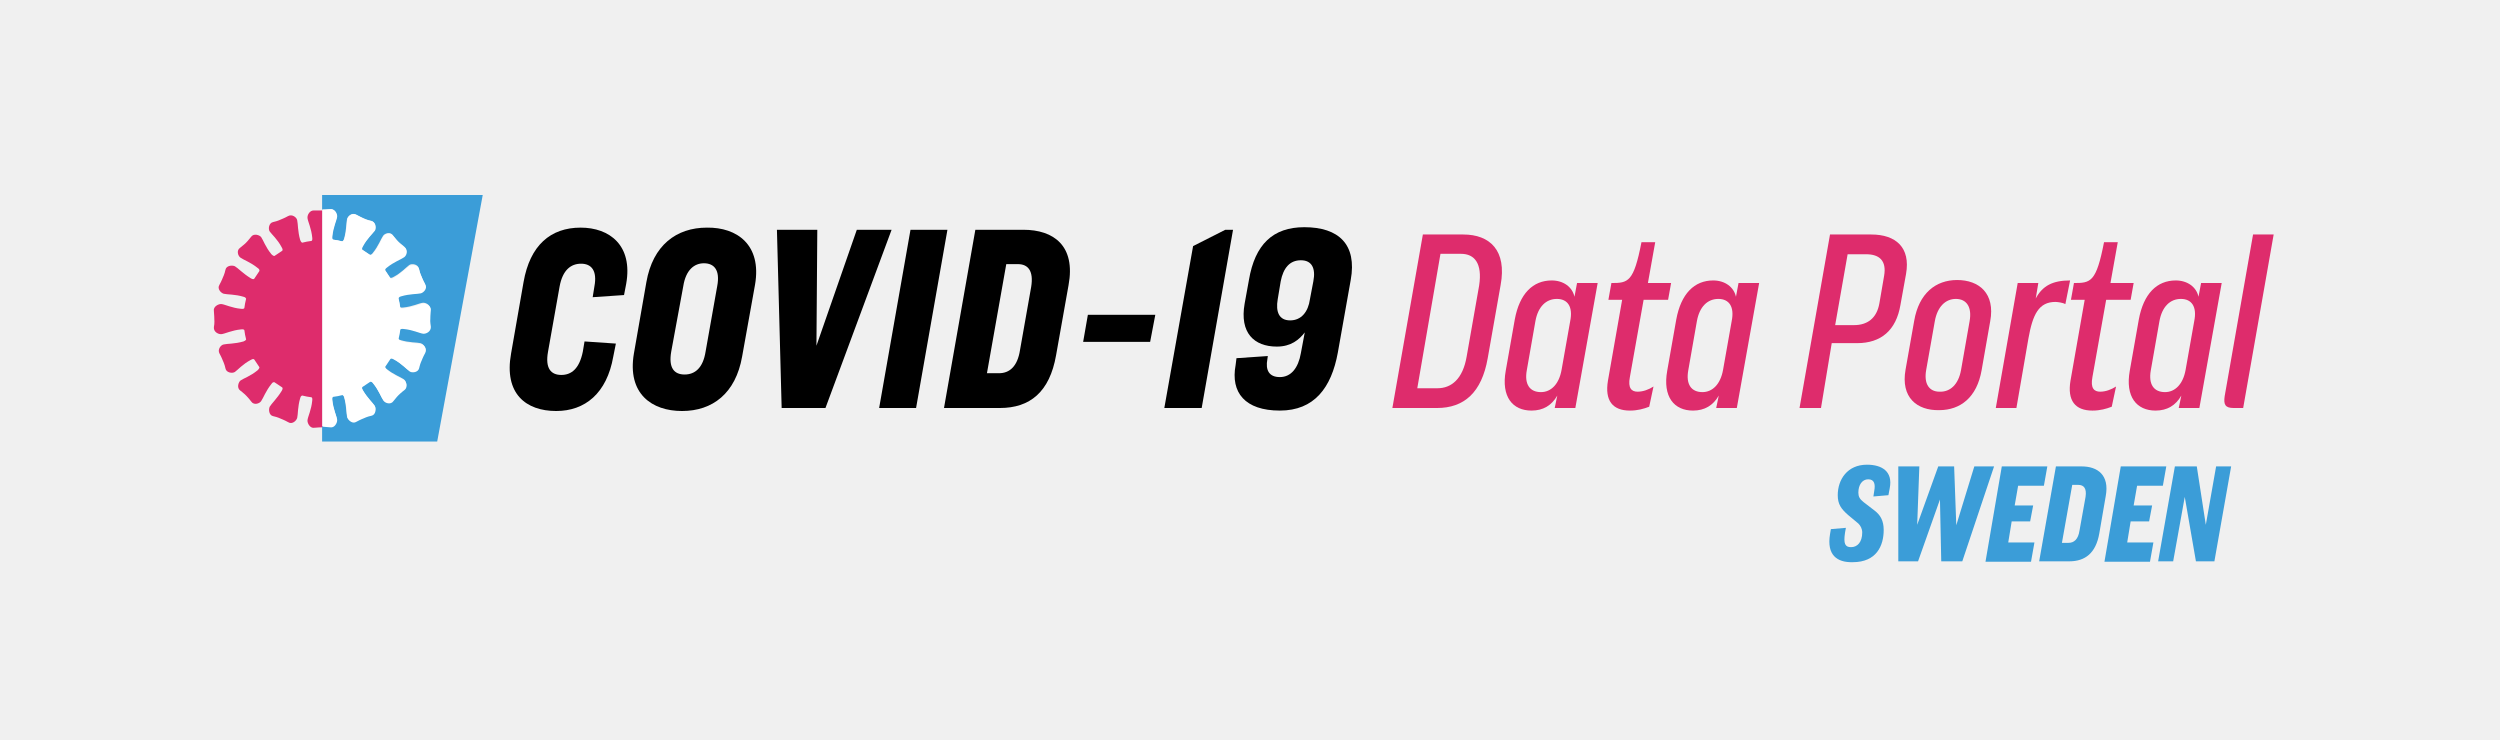
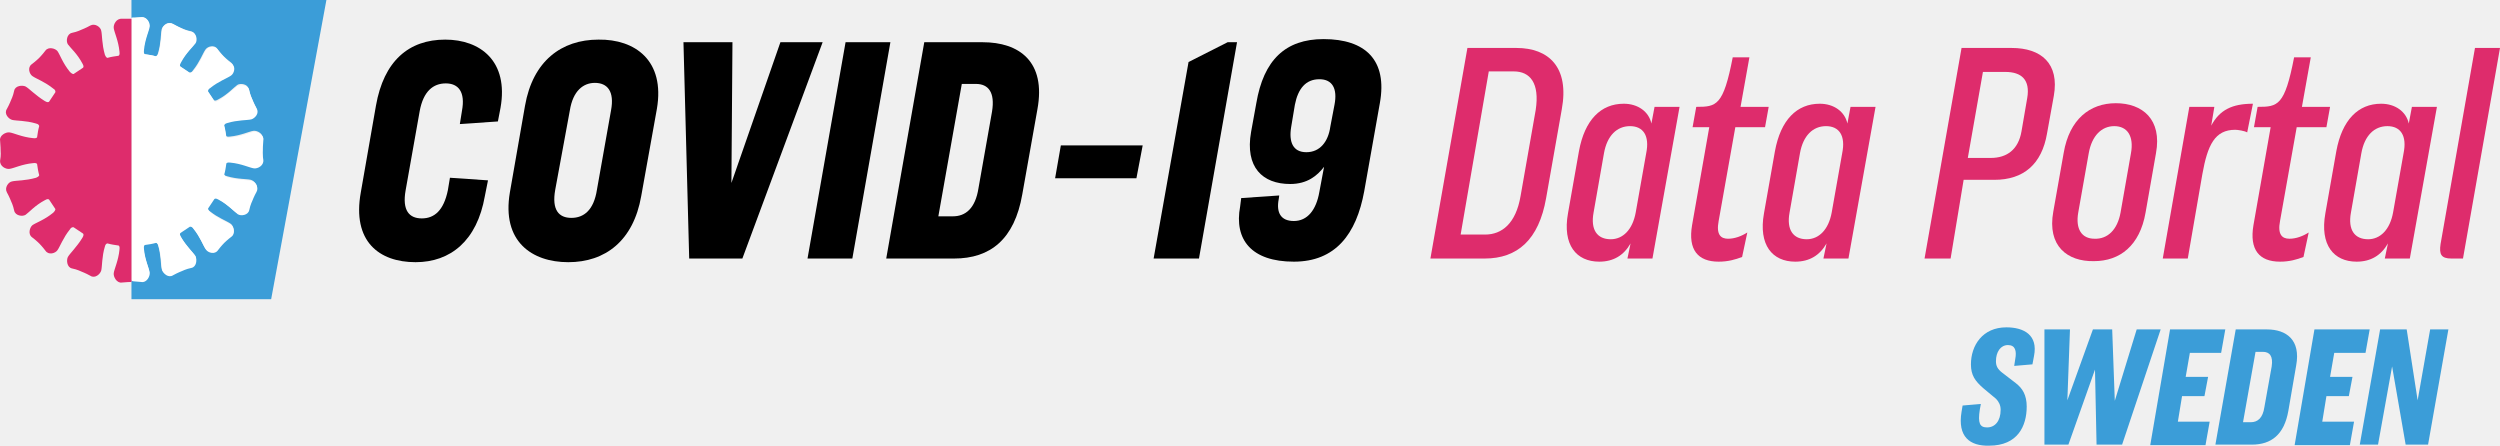
- <svg xmlns="http://www.w3.org/2000/svg" version="1.1" id="Layer_1" x="0px" y="0px" viewBox="0 0 582.1 172.1" enable-background="new 0 0 582.1 172.1" xml:space="preserve">
-   <g>
-     <g>
-       <path fill="#3B9DD8" d="M75,45.5v3.3c0.2,0,0.9,0,1.8-0.1c1-0.2,1.7,1.1,1.6,1.8c-0.1,0.8-0.9,2.4-1.1,4.5    c-0.1,0.6,0.1,0.8,0.2,0.8c0.7,0.1,1.4,0.2,2.1,0.4c0.1,0,0.4-0.1,0.5-0.6c0.6-2,0.5-3.8,0.7-4.6c0.2-0.7,1.2-1.6,2.1-1    c0.9,0.5,1.7,0.8,1.7,0.8s0.8,0.4,1.8,0.6c1,0.2,1.1,1.6,0.8,2.2c-0.4,0.7-1.7,1.9-2.8,3.7c-0.3,0.5-0.2,0.7-0.1,0.8    c0.6,0.4,1.2,0.8,1.8,1.2c0.1,0,0.4,0.1,0.7-0.4c1.3-1.6,1.9-3.3,2.4-4c0.4-0.6,1.7-1,2.3-0.1c0.6,0.8,1.2,1.4,1.2,1.4    s0.6,0.6,1.4,1.2c0.8,0.6,0.4,1.9-0.1,2.3c-0.7,0.5-2.3,1-4,2.4c-0.4,0.4-0.4,0.6-0.4,0.7c0.4,0.6,0.8,1.2,1.2,1.8    c0.1,0.1,0.3,0.2,0.8-0.1c1.9-1,3-2.3,3.7-2.8c0.6-0.4,2-0.2,2.2,0.8c0.2,1,0.6,1.8,0.6,1.8s0.3,0.8,0.8,1.7c0.5,0.9-0.3,2-1,2.1    c-0.8,0.2-2.5,0.1-4.6,0.7c-0.5,0.2-0.6,0.4-0.6,0.5c0.2,0.7,0.3,1.4,0.4,2.1c0,0.1,0.2,0.3,0.8,0.2c2.1-0.2,3.7-1,4.5-1.1    c0.7-0.1,1.9,0.5,1.8,1.6c-0.2,1-0.1,1.9-0.1,1.9s0,0.9,0.1,1.9c0.2,1-1.1,1.7-1.8,1.6c-0.8-0.1-2.4-0.9-4.5-1.1    c-0.6-0.1-0.8,0.1-0.8,0.2c-0.1,0.7-0.2,1.4-0.4,2.1c0,0.1,0.1,0.4,0.6,0.5c2,0.6,3.8,0.5,4.6,0.7c0.7,0.2,1.6,1.2,1,2.1    c-0.5,0.9-0.8,1.7-0.8,1.7s-0.4,0.8-0.6,1.8s-1.6,1.1-2.2,0.8c-0.7-0.4-1.9-1.7-3.7-2.8c-0.5-0.3-0.7-0.2-0.8-0.1    c-0.4,0.6-0.8,1.2-1.2,1.8c0,0.1-0.1,0.4,0.4,0.7c1.6,1.3,3.3,1.9,4,2.4c0.6,0.4,1,1.7,0.1,2.3c-0.8,0.6-1.4,1.2-1.4,1.2    s-0.6,0.6-1.2,1.4c-0.6,0.8-1.9,0.4-2.3-0.1c-0.5-0.7-1-2.3-2.4-4c-0.4-0.4-0.6-0.4-0.7-0.4c-0.6,0.4-1.2,0.8-1.8,1.2    c-0.1,0.1-0.2,0.3,0.1,0.8c1,1.9,2.3,3,2.8,3.7c0.4,0.6,0.2,2-0.8,2.2c-1,0.2-1.8,0.6-1.8,0.6s-0.8,0.3-1.7,0.8    c-0.9,0.5-2-0.3-2.1-1c-0.2-0.8-0.1-2.5-0.7-4.6c-0.2-0.5-0.4-0.6-0.5-0.6c-0.7,0.2-1.4,0.3-2.1,0.4c-0.1,0-0.3,0.2-0.2,0.8    c0.2,2.1,1,3.7,1.1,4.5c0.1,0.7-0.5,1.9-1.6,1.8c-0.9-0.1-1.7-0.1-1.8-0.1v3.6h26.8l10.6-57.4H75z" />
-       <path fill="#FFFFFF" d="M76.9,99.5c1,0.2,1.7-1.1,1.6-1.8c-0.1-0.8-0.9-2.4-1.1-4.5c-0.1-0.6,0.1-0.8,0.2-0.8    c0.7-0.1,1.4-0.2,2.1-0.4c0.1,0,0.4,0.1,0.5,0.6c0.6,2,0.5,3.8,0.7,4.6c0.2,0.7,1.2,1.6,2.1,1c0.9-0.5,1.7-0.8,1.7-0.8    s0.8-0.4,1.8-0.6c1-0.2,1.1-1.6,0.8-2.2c-0.4-0.7-1.7-1.9-2.8-3.7c-0.3-0.5-0.2-0.7-0.1-0.8c0.6-0.4,1.2-0.8,1.8-1.2    c0.1,0,0.4-0.1,0.7,0.4c1.3,1.6,1.9,3.3,2.4,4c0.4,0.6,1.7,1,2.3,0.1c0.6-0.8,1.2-1.4,1.2-1.4s0.6-0.6,1.4-1.2    c0.8-0.6,0.4-1.9-0.1-2.3c-0.7-0.5-2.3-1-4-2.4c-0.4-0.4-0.4-0.6-0.4-0.7c0.4-0.6,0.8-1.2,1.2-1.8c0.1-0.1,0.3-0.2,0.8,0.1    c1.9,1,3,2.3,3.7,2.8c0.6,0.4,2,0.2,2.2-0.8s0.6-1.8,0.6-1.8s0.3-0.8,0.8-1.7c0.5-0.9-0.3-2-1-2.1c-0.8-0.2-2.5-0.1-4.6-0.7    c-0.5-0.2-0.6-0.4-0.6-0.5c0.2-0.7,0.3-1.4,0.4-2.1c0-0.1,0.2-0.3,0.8-0.2c2.1,0.2,3.7,1,4.5,1.1c0.7,0.1,1.9-0.5,1.8-1.6    c-0.2-1-0.1-1.9-0.1-1.9s0-0.9,0.1-1.9c0.2-1-1.1-1.7-1.8-1.6c-0.8,0.1-2.4,0.9-4.5,1.1c-0.6,0.1-0.8-0.1-0.8-0.2    c-0.1-0.7-0.2-1.4-0.4-2.1c0-0.1,0.1-0.4,0.6-0.5c2-0.6,3.8-0.5,4.6-0.7c0.7-0.2,1.6-1.2,1-2.1c-0.5-0.9-0.8-1.7-0.8-1.7    s-0.4-0.8-0.6-1.8c-0.2-1-1.6-1.1-2.2-0.8c-0.7,0.4-1.9,1.7-3.7,2.8c-0.5,0.3-0.7,0.2-0.8,0.1c-0.4-0.6-0.8-1.2-1.2-1.8    c0-0.1-0.1-0.4,0.4-0.7c1.6-1.3,3.3-1.9,4-2.4c0.6-0.4,1-1.7,0.1-2.3c-0.8-0.6-1.4-1.2-1.4-1.2s-0.6-0.6-1.2-1.4    C91,54,89.7,54.4,89.3,55c-0.5,0.7-1,2.3-2.4,4c-0.4,0.4-0.6,0.4-0.7,0.4c-0.6-0.4-1.2-0.8-1.8-1.2c-0.1-0.1-0.2-0.3,0.1-0.8    c1-1.9,2.3-3,2.8-3.7c0.4-0.6,0.2-2-0.8-2.2c-1-0.2-1.8-0.6-1.8-0.6S83.9,50.5,83,50c-0.9-0.5-2,0.3-2.1,1    c-0.2,0.8-0.1,2.5-0.7,4.6c-0.2,0.5-0.4,0.6-0.5,0.6c-0.7-0.2-1.4-0.3-2.1-0.4c-0.1,0-0.3-0.2-0.2-0.8c0.2-2.1,1-3.7,1.1-4.5    c0.1-0.7-0.5-1.9-1.6-1.8c-0.9,0.1-1.7,0.1-1.8,0.1v50.5C75.2,99.4,76,99.4,76.9,99.5z" />
+ <svg xmlns="http://www.w3.org/2000/svg" version="1.1" id="Layer_1" x="0px" y="0px" viewBox="0 0 479.621 85.504" enable-background="new 0 0 582.1 172.1" xml:space="preserve" width="479.621" height="85.504">
+   <defs id="defs73" />
+   <g id="g68" transform="translate(-49.77933,-45.4)">
+     <g id="g6">
+       <path d="m 75,45.5 v 3.3 c 0.2,0 0.9,0 1.8,-0.1 1,-0.2 1.7,1.1 1.6,1.8 -0.1,0.8 -0.9,2.4 -1.1,4.5 -0.1,0.6 0.1,0.8 0.2,0.8 0.7,0.1 1.4,0.2 2.1,0.4 0.1,0 0.4,-0.1 0.5,-0.6 0.6,-2 0.5,-3.8 0.7,-4.6 0.2,-0.7 1.2,-1.6 2.1,-1 0.9,0.5 1.7,0.8 1.7,0.8 0,0 0.8,0.4 1.8,0.6 1,0.2 1.1,1.6 0.8,2.2 -0.4,0.7 -1.7,1.9 -2.8,3.7 -0.3,0.5 -0.2,0.7 -0.1,0.8 0.6,0.4 1.2,0.8 1.8,1.2 0.1,0 0.4,0.1 0.7,-0.4 1.3,-1.6 1.9,-3.3 2.4,-4 0.4,-0.6 1.7,-1 2.3,-0.1 0.6,0.8 1.2,1.4 1.2,1.4 0,0 0.6,0.6 1.4,1.2 0.8,0.6 0.4,1.9 -0.1,2.3 -0.7,0.5 -2.3,1 -4,2.4 -0.4,0.4 -0.4,0.6 -0.4,0.7 0.4,0.6 0.8,1.2 1.2,1.8 0.1,0.1 0.3,0.2 0.8,-0.1 1.9,-1 3,-2.3 3.7,-2.8 0.6,-0.4 2,-0.2 2.2,0.8 0.2,1 0.6,1.8 0.6,1.8 0,0 0.3,0.8 0.8,1.7 0.5,0.9 -0.3,2 -1,2.1 -0.8,0.2 -2.5,0.1 -4.6,0.7 -0.5,0.2 -0.6,0.4 -0.6,0.5 0.2,0.7 0.3,1.4 0.4,2.1 0,0.1 0.2,0.3 0.8,0.2 2.1,-0.2 3.7,-1 4.5,-1.1 0.7,-0.1 1.9,0.5 1.8,1.6 -0.2,1 -0.1,1.9 -0.1,1.9 0,0 0,0.9 0.1,1.9 0.2,1 -1.1,1.7 -1.8,1.6 -0.8,-0.1 -2.4,-0.9 -4.5,-1.1 -0.6,-0.1 -0.8,0.1 -0.8,0.2 -0.1,0.7 -0.2,1.4 -0.4,2.1 0,0.1 0.1,0.4 0.6,0.5 2,0.6 3.8,0.5 4.6,0.7 0.7,0.2 1.6,1.2 1,2.1 -0.5,0.9 -0.8,1.7 -0.8,1.7 0,0 -0.4,0.8 -0.6,1.8 -0.2,1 -1.6,1.1 -2.2,0.8 -0.7,-0.4 -1.9,-1.7 -3.7,-2.8 -0.5,-0.3 -0.7,-0.2 -0.8,-0.1 -0.4,0.6 -0.8,1.2 -1.2,1.8 0,0.1 -0.1,0.4 0.4,0.7 1.6,1.3 3.3,1.9 4,2.4 0.6,0.4 1,1.7 0.1,2.3 -0.8,0.6 -1.4,1.2 -1.4,1.2 0,0 -0.6,0.6 -1.2,1.4 -0.6,0.8 -1.9,0.4 -2.3,-0.1 -0.5,-0.7 -1,-2.3 -2.4,-4 -0.4,-0.4 -0.6,-0.4 -0.7,-0.4 -0.6,0.4 -1.2,0.8 -1.8,1.2 -0.1,0.1 -0.2,0.3 0.1,0.8 1,1.9 2.3,3 2.8,3.7 0.4,0.6 0.2,2 -0.8,2.2 -1,0.2 -1.8,0.6 -1.8,0.6 0,0 -0.8,0.3 -1.7,0.8 -0.9,0.5 -2,-0.3 -2.1,-1 -0.2,-0.8 -0.1,-2.5 -0.7,-4.6 -0.2,-0.5 -0.4,-0.6 -0.5,-0.6 -0.7,0.2 -1.4,0.3 -2.1,0.4 -0.1,0 -0.3,0.2 -0.2,0.8 0.2,2.1 1,3.7 1.1,4.5 0.1,0.7 -0.5,1.9 -1.6,1.8 -0.9,-0.1 -1.7,-0.1 -1.8,-0.1 v 3.6 h 26.8 L 112.4,45.4 H 75 Z" id="path2" style="fill:#3b9dd8" />
+       <path d="m 76.9,99.5 c 1,0.2 1.7,-1.1 1.6,-1.8 -0.1,-0.8 -0.9,-2.4 -1.1,-4.5 -0.1,-0.6 0.1,-0.8 0.2,-0.8 0.7,-0.1 1.4,-0.2 2.1,-0.4 0.1,0 0.4,0.1 0.5,0.6 0.6,2 0.5,3.8 0.7,4.6 0.2,0.7 1.2,1.6 2.1,1 0.9,-0.5 1.7,-0.8 1.7,-0.8 0,0 0.8,-0.4 1.8,-0.6 1,-0.2 1.1,-1.6 0.8,-2.2 -0.4,-0.7 -1.7,-1.9 -2.8,-3.7 -0.3,-0.5 -0.2,-0.7 -0.1,-0.8 0.6,-0.4 1.2,-0.8 1.8,-1.2 0.1,0 0.4,-0.1 0.7,0.4 1.3,1.6 1.9,3.3 2.4,4 0.4,0.6 1.7,1 2.3,0.1 0.6,-0.8 1.2,-1.4 1.2,-1.4 0,0 0.6,-0.6 1.4,-1.2 0.8,-0.6 0.4,-1.9 -0.1,-2.3 -0.7,-0.5 -2.3,-1 -4,-2.4 -0.4,-0.4 -0.4,-0.6 -0.4,-0.7 0.4,-0.6 0.8,-1.2 1.2,-1.8 0.1,-0.1 0.3,-0.2 0.8,0.1 1.9,1 3,2.3 3.7,2.8 0.6,0.4 2,0.2 2.2,-0.8 0.2,-1 0.6,-1.8 0.6,-1.8 0,0 0.3,-0.8 0.8,-1.7 0.5,-0.9 -0.3,-2 -1,-2.1 -0.8,-0.2 -2.5,-0.1 -4.6,-0.7 -0.5,-0.2 -0.6,-0.4 -0.6,-0.5 0.2,-0.7 0.3,-1.4 0.4,-2.1 0,-0.1 0.2,-0.3 0.8,-0.2 2.1,0.2 3.7,1 4.5,1.1 0.7,0.1 1.9,-0.5 1.8,-1.6 -0.2,-1 -0.1,-1.9 -0.1,-1.9 0,0 0,-0.9 0.1,-1.9 0.2,-1 -1.1,-1.7 -1.8,-1.6 -0.8,0.1 -2.4,0.9 -4.5,1.1 -0.6,0.1 -0.8,-0.1 -0.8,-0.2 -0.1,-0.7 -0.2,-1.4 -0.4,-2.1 0,-0.1 0.1,-0.4 0.6,-0.5 2,-0.6 3.8,-0.5 4.6,-0.7 0.7,-0.2 1.6,-1.2 1,-2.1 -0.5,-0.9 -0.8,-1.7 -0.8,-1.7 0,0 -0.4,-0.8 -0.6,-1.8 -0.2,-1 -1.6,-1.1 -2.2,-0.8 -0.7,0.4 -1.9,1.7 -3.7,2.8 -0.5,0.3 -0.7,0.2 -0.8,0.1 -0.4,-0.6 -0.8,-1.2 -1.2,-1.8 0,-0.1 -0.1,-0.4 0.4,-0.7 1.6,-1.3 3.3,-1.9 4,-2.4 0.6,-0.4 1,-1.7 0.1,-2.3 -0.8,-0.6 -1.4,-1.2 -1.4,-1.2 0,0 -0.6,-0.6 -1.2,-1.4 -0.6,-1 -1.9,-0.6 -2.3,0 -0.5,0.7 -1,2.3 -2.4,4 -0.4,0.4 -0.6,0.4 -0.7,0.4 -0.6,-0.4 -1.2,-0.8 -1.8,-1.2 -0.1,-0.1 -0.2,-0.3 0.1,-0.8 1,-1.9 2.3,-3 2.8,-3.7 0.4,-0.6 0.2,-2 -0.8,-2.2 -1,-0.2 -1.8,-0.6 -1.8,-0.6 0,0 -0.8,-0.4 -1.7,-0.9 -0.9,-0.5 -2,0.3 -2.1,1 -0.2,0.8 -0.1,2.5 -0.7,4.6 -0.2,0.5 -0.4,0.6 -0.5,0.6 -0.7,-0.2 -1.4,-0.3 -2.1,-0.4 -0.1,0 -0.3,-0.2 -0.2,-0.8 0.2,-2.1 1,-3.7 1.1,-4.5 0.1,-0.7 -0.5,-1.9 -1.6,-1.8 -0.9,0.1 -1.7,0.1 -1.8,0.1 v 50.5 c 0.1,0.1 0.9,0.1 1.8,0.2 z" id="path4" style="fill:#ffffff" />
    </g>
-     <path fill="#DE2C6C" d="M73.2,99.6c-1,0.2-1.7-1.1-1.6-1.8c0.1-0.8,0.9-2.4,1.1-4.5c0.1-0.6-0.1-0.8-0.2-0.8   c-0.7-0.1-1.4-0.2-2.1-0.4c-0.1,0-0.4,0.1-0.5,0.6c-0.6,2-0.5,3.8-0.7,4.6c-0.2,0.7-1.2,1.6-2.1,1c-0.9-0.5-1.7-0.8-1.7-0.8   s-0.8-0.4-1.8-0.6c-1-0.2-1.1-1.6-0.8-2.2c0.4-0.7,1.7-1.9,2.8-3.7c0.3-0.5,0.2-0.7,0.1-0.8c-0.6-0.4-1.2-0.8-1.8-1.2   c-0.1,0-0.4-0.1-0.7,0.4c-1.3,1.6-1.9,3.3-2.4,4c-0.4,0.6-1.7,1-2.3,0.1c-0.6-0.8-1.2-1.4-1.2-1.4s-0.6-0.6-1.4-1.2   c-0.8-0.6-0.4-1.9,0.1-2.3c0.7-0.5,2.3-1,4-2.4c0.4-0.4,0.4-0.6,0.4-0.7c-0.4-0.6-0.8-1.2-1.2-1.8c-0.1-0.1-0.3-0.2-0.8,0.1   c-1.9,1-3,2.3-3.7,2.8c-0.6,0.4-2,0.2-2.2-0.8c-0.2-1-0.6-1.8-0.6-1.8s-0.3-0.8-0.8-1.7c-0.5-0.9,0.3-2,1-2.1   c0.8-0.2,2.5-0.1,4.6-0.7c0.5-0.2,0.6-0.4,0.6-0.5c-0.2-0.7-0.3-1.4-0.4-2.1c0-0.1-0.2-0.3-0.8-0.2c-2.1,0.2-3.7,1-4.5,1.1   c-0.7,0.1-1.9-0.5-1.8-1.6c0.2-1,0.1-1.9,0.1-1.9s0-0.9-0.1-1.9c-0.2-1,1.1-1.7,1.8-1.6c0.8,0.1,2.4,0.9,4.5,1.1   c0.6,0.1,0.8-0.1,0.8-0.2c0.1-0.7,0.2-1.4,0.4-2.1c0-0.1-0.1-0.4-0.6-0.5c-2-0.6-3.8-0.5-4.6-0.7c-0.7-0.2-1.6-1.2-1-2.1   c0.5-0.9,0.8-1.7,0.8-1.7s0.4-0.8,0.6-1.8c0.2-1,1.6-1.1,2.2-0.8c0.7,0.4,1.9,1.7,3.7,2.8c0.5,0.3,0.7,0.2,0.8,0.1   c0.4-0.6,0.8-1.2,1.2-1.8c0-0.1,0.1-0.4-0.4-0.7c-1.6-1.3-3.3-1.9-4-2.4c-0.6-0.4-1-1.7-0.1-2.3c0.8-0.6,1.4-1.2,1.4-1.2   s0.6-0.6,1.2-1.4c0.6-0.8,1.9-0.4,2.3,0.1c0.5,0.7,1,2.3,2.4,4c0.4,0.4,0.6,0.4,0.7,0.4c0.6-0.4,1.2-0.8,1.8-1.2   c0.1-0.1,0.2-0.3-0.1-0.8c-1-1.9-2.3-3-2.8-3.7c-0.4-0.6-0.2-2,0.8-2.2c1-0.2,1.8-0.6,1.8-0.6s0.8-0.3,1.7-0.8c0.9-0.5,2,0.3,2.1,1   c0.2,0.8,0.1,2.5,0.7,4.6c0.2,0.5,0.4,0.6,0.5,0.6c0.7-0.2,1.4-0.3,2.1-0.4c0.1,0,0.3-0.2,0.2-0.8c-0.2-2.1-1-3.7-1.1-4.5   c-0.1-0.7,0.5-1.9,1.6-1.8C74.1,49,74.9,49,75,49v50.5C74.9,99.5,74.1,99.5,73.2,99.6z" />
-     <g>
-       <g>
-         <path fill="#DE2C6C" d="M324.2,95l7.1-40.4h9.4c6.2,0,10.2,3.7,8.7,11.8l-3,17c-1.4,8-5.5,11.6-11.8,11.6H324.2z M334.7,90.4     c3.2,0,5.9-2.1,6.8-7.4l2.9-16.5c0.8-5.2-1.1-7.4-4.2-7.4h-4.8L330,90.4H334.7z" />
-         <path fill="#DE2C6C" d="M350.6,86.3l2.1-11.9c1.1-6,4.2-9.1,8.6-9.1c2.7,0,4.8,1.5,5.3,3.8l0.6-3.2h4.8L366.8,95H362l0.6-2.9     c-1.3,2.3-3.3,3.5-6,3.5C352.2,95.6,349.5,92.4,350.6,86.3z M363.6,86.1l2-11.3c0.7-3.4-0.6-5.2-3.1-5.2c-2.5,0-4.4,1.8-5,5.2     l-2,11.4c-0.6,3.3,0.7,5.1,3.3,5.1C361.1,91.3,363,89.5,363.6,86.1z" />
-         <path fill="#DE2C6C" d="M384,94.7c-1.3,0.5-2.7,0.9-4.5,0.9c-4,0-5.9-2.3-5.1-7l3.3-18.8h-3.2l0.7-3.9c3.9,0,5.2-0.2,7-9.5h3.2     l-1.7,9.5h5.4l-0.7,3.9h-5.7l-3.2,18c-0.5,2.6,0.4,3.4,1.8,3.4c1.3,0,2.6-0.5,3.7-1.2L384,94.7z" />
-         <path fill="#DE2C6C" d="M388.2,86.3l2.1-11.9c1.1-6,4.2-9.1,8.6-9.1c2.7,0,4.8,1.5,5.3,3.8l0.6-3.2h4.8L404.4,95h-4.8l0.6-2.9     c-1.3,2.3-3.3,3.5-6,3.5C389.8,95.6,387.1,92.4,388.2,86.3z M401.2,86.1l2-11.3c0.7-3.4-0.6-5.2-3.1-5.2c-2.5,0-4.4,1.8-5,5.2     l-2,11.4c-0.6,3.3,0.7,5.1,3.3,5.1C398.7,91.3,400.6,89.5,401.2,86.1z" />
-         <path fill="#DE2C6C" d="M424,95h-5l7.1-40.4h9.6c5.7,0,9.2,3,8.1,9.2l-1.3,7.2c-1,5.9-4.5,8.9-10.1,8.9h-5.9L424,95z M437.6,70.6     l1.1-6.4c0.6-3.5-1.1-5-4.2-5h-4.3l-2.9,16.5h4.4C434.8,75.7,437,74.1,437.6,70.6z" />
-         <path fill="#DE2C6C" d="M443.7,86l2-11.3c1.1-6.4,5-9.5,10-9.5c5.1,0,8.9,3.1,7.7,9.6l-2,11.4c-1.1,6.3-4.9,9.3-9.9,9.3     C446.4,95.6,442.5,92.6,443.7,86z M456.6,86.2l2-11.4c0.6-3.3-0.7-5.2-3.2-5.2c-2.4,0-4.3,1.8-4.9,5.2l-2,11.3     c-0.6,3.3,0.7,5.1,3.1,5.1C454.1,91.3,456,89.5,456.6,86.2z" />
-         <path fill="#DE2C6C" d="M469.8,65.9h4.8l-0.6,3.6c1.6-3,4-4.2,8-4.2l-1.1,5.5c-0.5-0.3-1.8-0.5-2.3-0.5c-3.9,0-5.3,2.9-6.3,8.5     L469.5,95h-4.8L469.8,65.9z" />
-         <path fill="#DE2C6C" d="M491.7,94.7c-1.3,0.5-2.7,0.9-4.5,0.9c-4,0-5.9-2.3-5.1-7l3.3-18.8h-3.2l0.7-3.9c3.9,0,5.2-0.2,7-9.5h3.2     l-1.7,9.5h5.4l-0.7,3.9h-5.7l-3.2,18c-0.5,2.6,0.4,3.4,1.8,3.4c1.3,0,2.6-0.5,3.7-1.2L491.7,94.7z" />
-         <path fill="#DE2C6C" d="M495.9,86.3l2.1-11.9c1.1-6,4.2-9.1,8.6-9.1c2.7,0,4.8,1.5,5.3,3.8l0.6-3.2h4.8L512.1,95h-4.8l0.6-2.9     c-1.3,2.3-3.3,3.5-6,3.5C497.5,95.6,494.8,92.4,495.9,86.3z M508.9,86.1l2-11.3c0.7-3.4-0.6-5.2-3.1-5.2c-2.5,0-4.4,1.8-5,5.2     l-2,11.4c-0.6,3.3,0.7,5.1,3.3,5.1C506.4,91.3,508.3,89.5,508.9,86.1z" />
-         <path fill="#DE2C6C" d="M522.3,95h-2.2c-2,0-2.4-0.8-2.1-2.8l6.6-37.6h4.8L522.3,95z" />
+     <path d="m 73.2,99.6 c -1,0.2 -1.7,-1.1 -1.6,-1.8 0.1,-0.8 0.9,-2.4 1.1,-4.5 0.1,-0.6 -0.1,-0.8 -0.2,-0.8 -0.7,-0.1 -1.4,-0.2 -2.1,-0.4 -0.1,0 -0.4,0.1 -0.5,0.6 -0.6,2 -0.5,3.8 -0.7,4.6 -0.2,0.7 -1.2,1.6 -2.1,1 -0.9,-0.5 -1.7,-0.8 -1.7,-0.8 0,0 -0.8,-0.4 -1.8,-0.6 -1,-0.2 -1.1,-1.6 -0.8,-2.2 0.4,-0.7 1.7,-1.9 2.8,-3.7 0.3,-0.5 0.2,-0.7 0.1,-0.8 -0.6,-0.4 -1.2,-0.8 -1.8,-1.2 -0.1,0 -0.4,-0.1 -0.7,0.4 -1.3,1.6 -1.9,3.3 -2.4,4 -0.4,0.6 -1.7,1 -2.3,0.1 -0.6,-0.8 -1.2,-1.4 -1.2,-1.4 0,0 -0.6,-0.6 -1.4,-1.2 -0.8,-0.6 -0.4,-1.9 0.1,-2.3 0.7,-0.5 2.3,-1 4,-2.4 0.4,-0.4 0.4,-0.6 0.4,-0.7 -0.4,-0.6 -0.8,-1.2 -1.2,-1.8 -0.1,-0.1 -0.3,-0.2 -0.8,0.1 -1.9,1 -3,2.3 -3.7,2.8 -0.6,0.4 -2,0.2 -2.2,-0.8 -0.2,-1 -0.6,-1.8 -0.6,-1.8 0,0 -0.3,-0.8 -0.8,-1.7 -0.5,-0.9 0.3,-2 1,-2.1 0.8,-0.2 2.5,-0.1 4.6,-0.7 0.5,-0.2 0.6,-0.4 0.6,-0.5 -0.2,-0.7 -0.3,-1.4 -0.4,-2.1 0,-0.1 -0.2,-0.3 -0.8,-0.2 -2.1,0.2 -3.7,1 -4.5,1.1 -0.7,0.1 -1.9,-0.5 -1.8,-1.6 0.2,-1 0.1,-1.9 0.1,-1.9 0,0 0,-0.9 -0.1,-1.9 -0.2,-1 1.1,-1.7 1.8,-1.6 0.8,0.1 2.4,0.9 4.5,1.1 0.6,0.1 0.8,-0.1 0.8,-0.2 0.1,-0.7 0.2,-1.4 0.4,-2.1 0,-0.1 -0.1,-0.4 -0.6,-0.5 -2,-0.6 -3.8,-0.5 -4.6,-0.7 -0.7,-0.2 -1.6,-1.2 -1,-2.1 0.5,-0.9 0.8,-1.7 0.8,-1.7 0,0 0.4,-0.8 0.6,-1.8 0.2,-1 1.6,-1.1 2.2,-0.8 0.7,0.4 1.9,1.7 3.7,2.8 0.5,0.3 0.7,0.2 0.8,0.1 0.4,-0.6 0.8,-1.2 1.2,-1.8 0,-0.1 0.1,-0.4 -0.4,-0.7 -1.6,-1.3 -3.3,-1.9 -4,-2.4 -0.6,-0.4 -1,-1.7 -0.1,-2.3 0.8,-0.6 1.4,-1.2 1.4,-1.2 0,0 0.6,-0.6 1.2,-1.4 0.6,-0.8 1.9,-0.4 2.3,0.1 0.5,0.7 1,2.3 2.4,4 0.4,0.4 0.6,0.4 0.7,0.4 0.6,-0.4 1.2,-0.8 1.8,-1.2 0.1,-0.1 0.2,-0.3 -0.1,-0.8 -1,-1.9 -2.3,-3 -2.8,-3.7 -0.4,-0.6 -0.2,-2 0.8,-2.2 1,-0.2 1.8,-0.6 1.8,-0.6 0,0 0.8,-0.3 1.7,-0.8 0.9,-0.5 2,0.3 2.1,1 0.2,0.8 0.1,2.5 0.7,4.6 0.2,0.5 0.4,0.6 0.5,0.6 0.7,-0.2 1.4,-0.3 2.1,-0.4 0.1,0 0.3,-0.2 0.2,-0.8 -0.2,-2.1 -1,-3.7 -1.1,-4.5 -0.1,-0.7 0.5,-1.9 1.6,-1.8 0.9,0 1.7,0 1.8,0 v 50.5 c -0.1,0 -0.9,0 -1.8,0.1 z" id="path8" style="fill:#de2c6c" />
+     <g id="g52">
+       <g id="g30">
+         <path d="m 324.2,95 7.1,-40.4 h 9.4 c 6.2,0 10.2,3.7 8.7,11.8 l -3,17 C 345,91.4 340.9,95 334.6,95 Z m 10.5,-4.6 c 3.2,0 5.9,-2.1 6.8,-7.4 l 2.9,-16.5 c 0.8,-5.2 -1.1,-7.4 -4.2,-7.4 h -4.8 L 330,90.4 Z" id="path10" style="fill:#de2c6c" />
+         <path d="m 350.6,86.3 2.1,-11.9 c 1.1,-6 4.2,-9.1 8.6,-9.1 2.7,0 4.8,1.5 5.3,3.8 l 0.6,-3.2 H 372 L 366.8,95 H 362 l 0.6,-2.9 c -1.3,2.3 -3.3,3.5 -6,3.5 -4.4,0 -7.1,-3.2 -6,-9.3 z m 13,-0.2 2,-11.3 c 0.7,-3.4 -0.6,-5.2 -3.1,-5.2 -2.5,0 -4.4,1.8 -5,5.2 l -2,11.4 c -0.6,3.3 0.7,5.1 3.3,5.1 2.3,0 4.2,-1.8 4.8,-5.2 z" id="path12" style="fill:#de2c6c" />
+         <path d="m 384,94.7 c -1.3,0.5 -2.7,0.9 -4.5,0.9 -4,0 -5.9,-2.3 -5.1,-7 l 3.3,-18.8 h -3.2 l 0.7,-3.9 c 3.9,0 5.2,-0.2 7,-9.5 h 3.2 l -1.7,9.5 h 5.4 l -0.7,3.9 h -5.7 l -3.2,18 c -0.5,2.6 0.4,3.4 1.8,3.4 1.3,0 2.6,-0.5 3.7,-1.2 z" id="path14" style="fill:#de2c6c" />
+         <path d="m 388.2,86.3 2.1,-11.9 c 1.1,-6 4.2,-9.1 8.6,-9.1 2.7,0 4.8,1.5 5.3,3.8 l 0.6,-3.2 h 4.8 L 404.4,95 h -4.8 l 0.6,-2.9 c -1.3,2.3 -3.3,3.5 -6,3.5 -4.4,0 -7.1,-3.2 -6,-9.3 z m 13,-0.2 2,-11.3 c 0.7,-3.4 -0.6,-5.2 -3.1,-5.2 -2.5,0 -4.4,1.8 -5,5.2 l -2,11.4 c -0.6,3.3 0.7,5.1 3.3,5.1 2.3,0 4.2,-1.8 4.8,-5.2 z" id="path16" style="fill:#de2c6c" />
+         <path d="m 424,95 h -5 l 7.1,-40.4 h 9.6 c 5.7,0 9.2,3 8.1,9.2 l -1.3,7.2 c -1,5.9 -4.5,8.9 -10.1,8.9 h -5.9 z m 13.6,-24.4 1.1,-6.4 c 0.6,-3.5 -1.1,-5 -4.2,-5 h -4.3 l -2.9,16.5 h 4.4 c 3.1,0 5.3,-1.6 5.9,-5.1 z" id="path18" style="fill:#de2c6c" />
+         <path d="m 443.7,86 2,-11.3 c 1.1,-6.4 5,-9.5 10,-9.5 5.1,0 8.9,3.1 7.7,9.6 l -2,11.4 c -1.1,6.3 -4.9,9.3 -9.9,9.3 -5.1,0.1 -9,-2.9 -7.8,-9.5 z m 12.9,0.2 2,-11.4 c 0.6,-3.3 -0.7,-5.2 -3.2,-5.2 -2.4,0 -4.3,1.8 -4.9,5.2 l -2,11.3 c -0.6,3.3 0.7,5.1 3.1,5.1 2.5,0.1 4.4,-1.7 5,-5 z" id="path20" style="fill:#de2c6c" />
+         <path d="m 469.8,65.9 h 4.8 l -0.6,3.6 c 1.6,-3 4,-4.2 8,-4.2 l -1.1,5.5 c -0.5,-0.3 -1.8,-0.5 -2.3,-0.5 -3.9,0 -5.3,2.9 -6.3,8.5 L 469.5,95 h -4.8 z" id="path22" style="fill:#de2c6c" />
+         <path d="m 491.7,94.7 c -1.3,0.5 -2.7,0.9 -4.5,0.9 -4,0 -5.9,-2.3 -5.1,-7 l 3.3,-18.8 h -3.2 l 0.7,-3.9 c 3.9,0 5.2,-0.2 7,-9.5 h 3.2 l -1.7,9.5 h 5.4 l -0.7,3.9 h -5.7 l -3.2,18 c -0.5,2.6 0.4,3.4 1.8,3.4 1.3,0 2.6,-0.5 3.7,-1.2 z" id="path24" style="fill:#de2c6c" />
+         <path d="M 495.9,86.3 498,74.4 c 1.1,-6 4.2,-9.1 8.6,-9.1 2.7,0 4.8,1.5 5.3,3.8 l 0.6,-3.2 h 4.8 L 512.1,95 h -4.8 l 0.6,-2.9 c -1.3,2.3 -3.3,3.5 -6,3.5 -4.4,0 -7.1,-3.2 -6,-9.3 z m 13,-0.2 2,-11.3 c 0.7,-3.4 -0.6,-5.2 -3.1,-5.2 -2.5,0 -4.4,1.8 -5,5.2 l -2,11.4 c -0.6,3.3 0.7,5.1 3.3,5.1 2.3,0 4.2,-1.8 4.8,-5.2 z" id="path26" style="fill:#de2c6c" />
+         <path d="m 522.3,95 h -2.2 c -2,0 -2.4,-0.8 -2.1,-2.8 l 6.6,-37.6 h 4.8 z" id="path28" style="fill:#de2c6c" />
      </g>
-       <g>
-         <g>
-           <path d="M143.4,80l-0.6,3c-1.5,8.6-6.6,12.7-13.3,12.7c-7,0-12.2-4-10.5-13.4l2.9-16.6c1.5-8.6,6.3-12.7,13.3-12.7      c6.7,0,12.2,4.1,10.6,13.1l-0.5,2.6l-7.3,0.5l0.4-2.5c0.7-3.7-0.7-5.3-3.1-5.3c-2.4,0-4.3,1.5-5,5.3l-2.7,15.2      c-0.7,3.9,0.7,5.4,3.1,5.4c2.4,0,4.2-1.5,5-5.4l0.4-2.4L143.4,80z" />
-           <path d="M175.8,66.3L172.8,83c-1.5,8.6-6.9,12.7-14,12.7c-7,0-12.8-4-11.2-13.4l2.9-16.6c1.5-8.6,7-12.7,14.1-12.7      C171.6,52.9,177.4,57,175.8,66.3z M159.1,66.6l-2.8,15.2c-0.7,3.9,0.7,5.4,3.1,5.4c2.4,0,4.3-1.5,4.9-5.4l2.7-15.2      c0.7-3.7-0.7-5.3-3.1-5.3C161.7,61.3,159.7,62.8,159.1,66.6z" />
-           <path d="M199.5,53.5h8.1L192.2,95H182l-1.1-41.5h9.4l-0.2,27L199.5,53.5z" />
-           <path d="M220.6,53.5L213.3,95h-8.6l7.3-41.5H220.6z" />
-           <path d="M219.8,95l7.3-41.5h11.2c7,0,12.2,3.7,10.5,12.9l-2.9,16.3c-1.5,8.6-6.1,12.3-13.1,12.3H219.8z M232.6,86.9      c2.4,0,4.3-1.5,4.9-5.4l2.6-14.7c0.6-3.7-0.7-5.3-3.1-5.3h-2.7l-4.5,25.4H232.6z" />
-           <path d="M253.3,73.3H269l-1.2,6.3h-15.6L253.3,73.3z" />
-           <path d="M277.8,57.3l7.5-3.8h1.8L279.8,95h-8.7L277.8,57.3z" />
-           <path d="M303.8,77.4c-1.3,1.7-3.2,3.3-6.5,3.3c-5.3,0-8.7-3.2-7.5-10l1-5.5c1.4-8.3,5.6-12.3,12.9-12.3c8,0,12.3,4,10.8,12.3      l-3,16.9C310,90.3,306,95.6,298,95.6c-8.1,0-11.5-4.2-10.3-10.6l0.2-1.6l7.3-0.5l-0.1,0.7c-0.5,2.6,0.4,4.2,2.9,4.2      c2.6,0,4.3-2.1,4.9-5.6L303.8,77.4z M305.8,65.5c0.6-3.1-0.4-4.9-2.9-4.9c-2.6,0-4.1,1.8-4.7,4.9l-0.7,4.2      c-0.5,2.9,0.3,4.9,2.9,4.9c2.6,0,4.2-2,4.6-4.9L305.8,65.5z" />
+       <g id="g50">
+         <g id="g48">
+           <path d="m 143.4,80 -0.6,3 c -1.5,8.6 -6.6,12.7 -13.3,12.7 -7,0 -12.2,-4 -10.5,-13.4 l 2.9,-16.6 c 1.5,-8.6 6.3,-12.7 13.3,-12.7 6.7,0 12.2,4.1 10.6,13.1 l -0.5,2.6 -7.3,0.5 0.4,-2.5 c 0.7,-3.7 -0.7,-5.3 -3.1,-5.3 -2.4,0 -4.3,1.5 -5,5.3 l -2.7,15.2 c -0.7,3.9 0.7,5.4 3.1,5.4 2.4,0 4.2,-1.5 5,-5.4 l 0.4,-2.4 z" id="path32" />
+           <path d="m 175.8,66.3 -3,16.7 c -1.5,8.6 -6.9,12.7 -14,12.7 -7,0 -12.8,-4 -11.2,-13.4 l 2.9,-16.6 c 1.5,-8.6 7,-12.7 14.1,-12.7 7,-0.1 12.8,4 11.2,13.3 z m -16.7,0.3 -2.8,15.2 c -0.7,3.9 0.7,5.4 3.1,5.4 2.4,0 4.3,-1.5 4.9,-5.4 L 167,66.6 c 0.7,-3.7 -0.7,-5.3 -3.1,-5.3 -2.2,0 -4.2,1.5 -4.8,5.3 z" id="path34" />
+           <path d="m 199.5,53.5 h 8.1 L 192.2,95 H 182 l -1.1,-41.5 h 9.4 l -0.2,27 z" id="path36" />
+           <path d="M 220.6,53.5 213.3,95 h -8.6 L 212,53.5 Z" id="path38" />
+           <path d="m 219.8,95 7.3,-41.5 h 11.2 c 7,0 12.2,3.7 10.5,12.9 l -2.9,16.3 C 244.4,91.3 239.8,95 232.8,95 Z m 12.8,-8.1 c 2.4,0 4.3,-1.5 4.9,-5.4 l 2.6,-14.7 c 0.6,-3.7 -0.7,-5.3 -3.1,-5.3 h -2.7 l -4.5,25.4 z" id="path40" />
+           <path d="M 253.3,73.3 H 269 l -1.2,6.3 h -15.6 z" id="path42" />
+           <path d="m 277.8,57.3 7.5,-3.8 h 1.8 L 279.8,95 h -8.7 z" id="path44" />
+           <path d="m 303.8,77.4 c -1.3,1.7 -3.2,3.3 -6.5,3.3 -5.3,0 -8.7,-3.2 -7.5,-10 l 1,-5.5 c 1.4,-8.3 5.6,-12.3 12.9,-12.3 8,0 12.3,4 10.8,12.3 l -3,16.9 C 310,90.3 306,95.6 298,95.6 289.9,95.6 286.5,91.4 287.7,85 l 0.2,-1.6 7.3,-0.5 -0.1,0.7 c -0.5,2.6 0.4,4.2 2.9,4.2 2.6,0 4.3,-2.1 4.9,-5.6 z m 2,-11.9 c 0.6,-3.1 -0.4,-4.9 -2.9,-4.9 -2.6,0 -4.1,1.8 -4.7,4.9 l -0.7,4.2 c -0.5,2.9 0.3,4.9 2.9,4.9 2.6,0 4.2,-2 4.6,-4.9 z" id="path46" />
        </g>
      </g>
    </g>
-     <g>
-       <path fill="#3B9DD8" d="M426.1,124.4l0.2-1.2l3.5-0.3l-0.2,1.1c-0.4,2.6,0,3.4,1.4,3.4c1.5,0,2.6-1.2,2.6-3.4    c0-0.9-0.4-1.6-0.9-2.1l-2.4-2c-1.6-1.4-2.4-2.5-2.4-4.6c0-3.6,2.2-7.1,6.8-7.1c3.4,0,6.1,1.5,5.3,5.5l-0.3,1.6l-3.5,0.3l0.2-1.3    c0.3-1.6,0-2.7-1.4-2.7c-1.4,0-2.3,1.3-2.3,3.1c0,0.9,0.3,1.5,1.2,2.2l2.6,2c1.3,1,2.1,2.3,2.1,4.5c0,3.7-1.7,7.5-7.2,7.5    C427.7,131,425.3,129.2,426.1,124.4z" />
-       <path fill="#3B9DD8" d="M456.9,130.7h-4.9l-0.3-14.4l-5.1,14.4h-4.6l0-22.1h4.9l-0.5,13.6l4.9-13.6h3.7l0.5,13.7l4.2-13.7h4.6    L456.9,130.7z" />
-       <path fill="#3B9DD8" d="M466.1,108.6h10.6l-0.8,4.5h-6l-0.8,4.6h4.3l-0.7,3.7h-4.3l-0.8,4.9h6.1l-0.8,4.5h-10.6L466.1,108.6z" />
-       <path fill="#3B9DD8" d="M474.8,130.7l3.9-22.1h6c3.7,0,6.5,2,5.6,6.9l-1.5,8.7c-0.8,4.6-3.3,6.5-7,6.5H474.8z M481.6,126.4    c1.3,0,2.3-0.8,2.6-2.9l1.4-7.8c0.3-2-0.4-2.8-1.7-2.8h-1.4l-2.4,13.5H481.6z" />
-       <path fill="#3B9DD8" d="M493.8,108.6h10.6l-0.8,4.5h-6l-0.8,4.6h4.3l-0.7,3.7h-4.3l-0.8,4.9h6.1l-0.8,4.5h-10.6L493.8,108.6z" />
-       <path fill="#3B9DD8" d="M511.5,108.6l2.1,13.6l2.4-13.6h3.5l-3.9,22.1h-4.3l-2.6-15l-2.7,15h-3.5l3.9-22.1H511.5z" />
+     <g id="g66">
+       <path d="m 426.1,124.4 0.2,-1.2 3.5,-0.3 -0.2,1.1 c -0.4,2.6 0,3.4 1.4,3.4 1.5,0 2.6,-1.2 2.6,-3.4 0,-0.9 -0.4,-1.6 -0.9,-2.1 l -2.4,-2 c -1.6,-1.4 -2.4,-2.5 -2.4,-4.6 0,-3.6 2.2,-7.1 6.8,-7.1 3.4,0 6.1,1.5 5.3,5.5 l -0.3,1.6 -3.5,0.3 0.2,-1.3 c 0.3,-1.6 0,-2.7 -1.4,-2.7 -1.4,0 -2.3,1.3 -2.3,3.1 0,0.9 0.3,1.5 1.2,2.2 l 2.6,2 c 1.3,1 2.1,2.3 2.1,4.5 0,3.7 -1.7,7.5 -7.2,7.5 -3.7,0.1 -6.1,-1.7 -5.3,-6.5 z" id="path54" style="fill:#3b9dd8" />
+       <path d="M 456.9,130.7 H 452 l -0.3,-14.4 -5.1,14.4 H 442 v -22.1 h 4.9 l -0.5,13.6 4.9,-13.6 h 3.7 l 0.5,13.7 4.2,-13.7 h 4.6 z" id="path56" style="fill:#3b9dd8" />
+       <path d="m 466.1,108.6 h 10.6 l -0.8,4.5 h -6 l -0.8,4.6 h 4.3 l -0.7,3.7 h -4.3 l -0.8,4.9 h 6.1 l -0.8,4.5 h -10.6 z" id="path58" style="fill:#3b9dd8" />
+       <path d="m 474.8,130.7 3.9,-22.1 h 6 c 3.7,0 6.5,2 5.6,6.9 l -1.5,8.7 c -0.8,4.6 -3.3,6.5 -7,6.5 z m 6.8,-4.3 c 1.3,0 2.3,-0.8 2.6,-2.9 l 1.4,-7.8 c 0.3,-2 -0.4,-2.8 -1.7,-2.8 h -1.4 l -2.4,13.5 z" id="path60" style="fill:#3b9dd8" />
+       <path d="m 493.8,108.6 h 10.6 l -0.8,4.5 h -6 l -0.8,4.6 h 4.3 l -0.7,3.7 h -4.3 l -0.8,4.9 h 6.1 l -0.8,4.5 H 490 Z" id="path62" style="fill:#3b9dd8" />
+       <path d="m 511.5,108.6 2.1,13.6 2.4,-13.6 h 3.5 l -3.9,22.1 h -4.3 l -2.6,-15 -2.7,15 h -3.5 l 3.9,-22.1 z" id="path64" style="fill:#3b9dd8" />
    </g>
  </g>
</svg>
